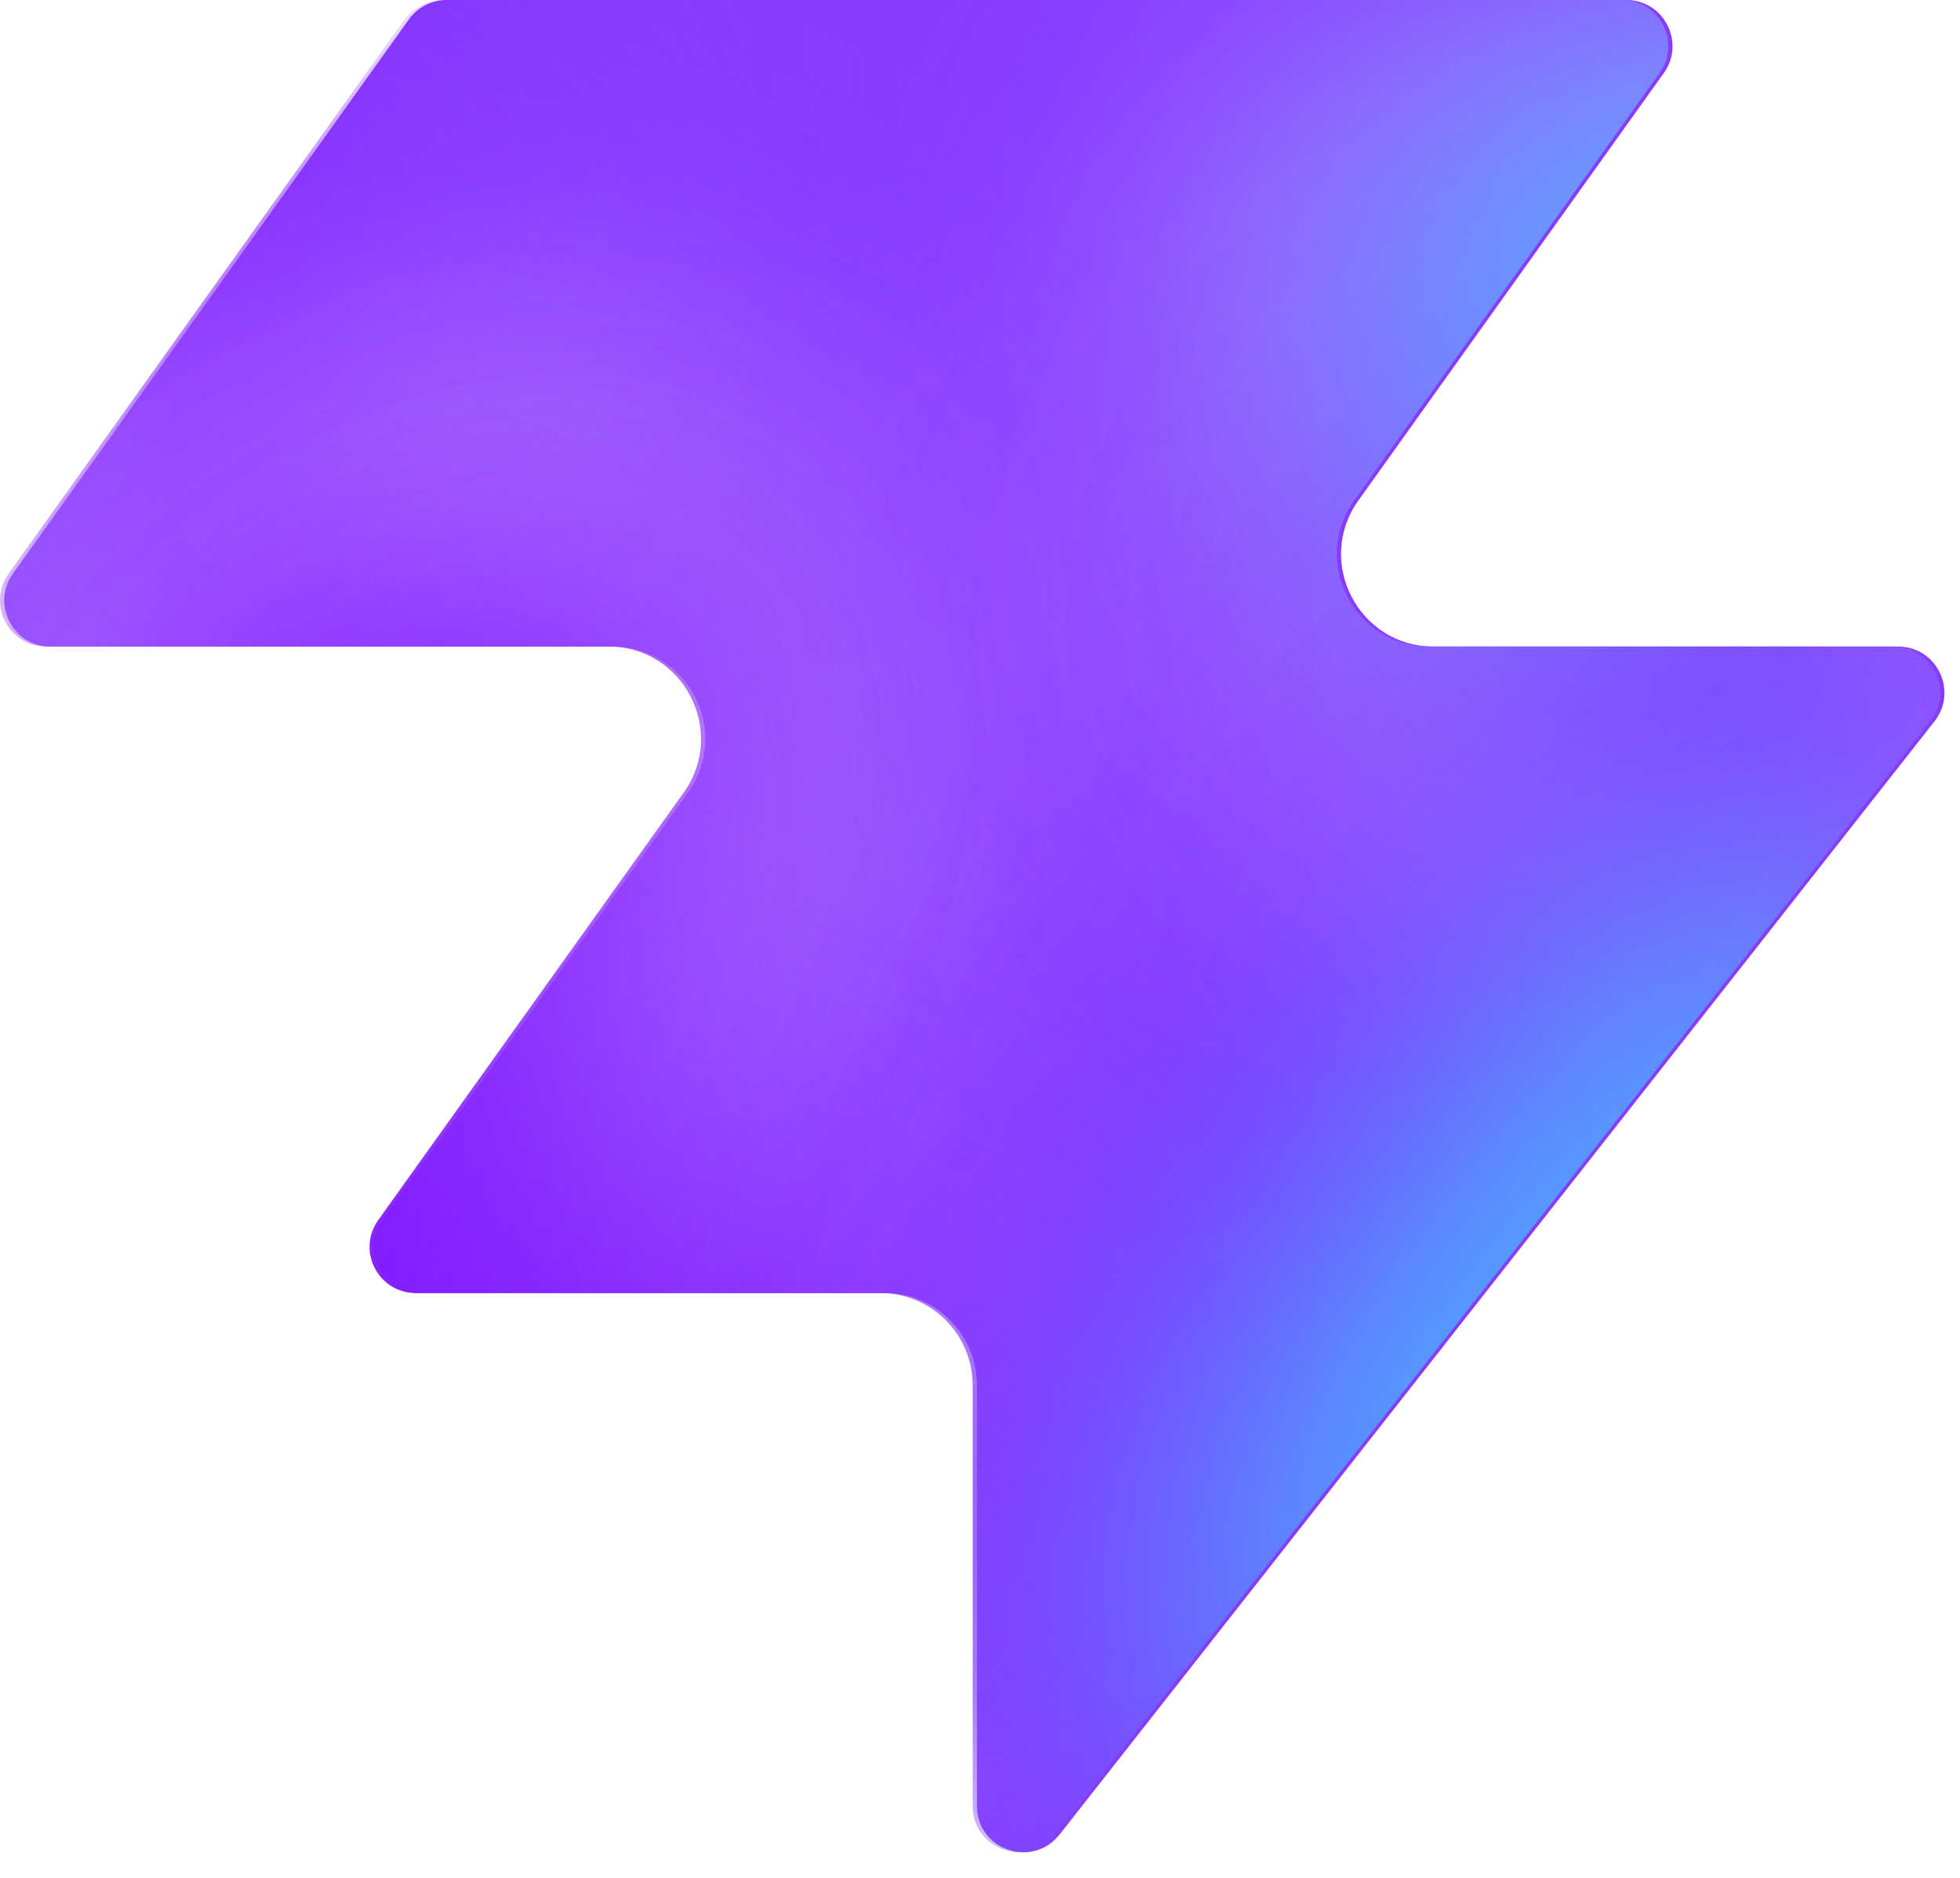
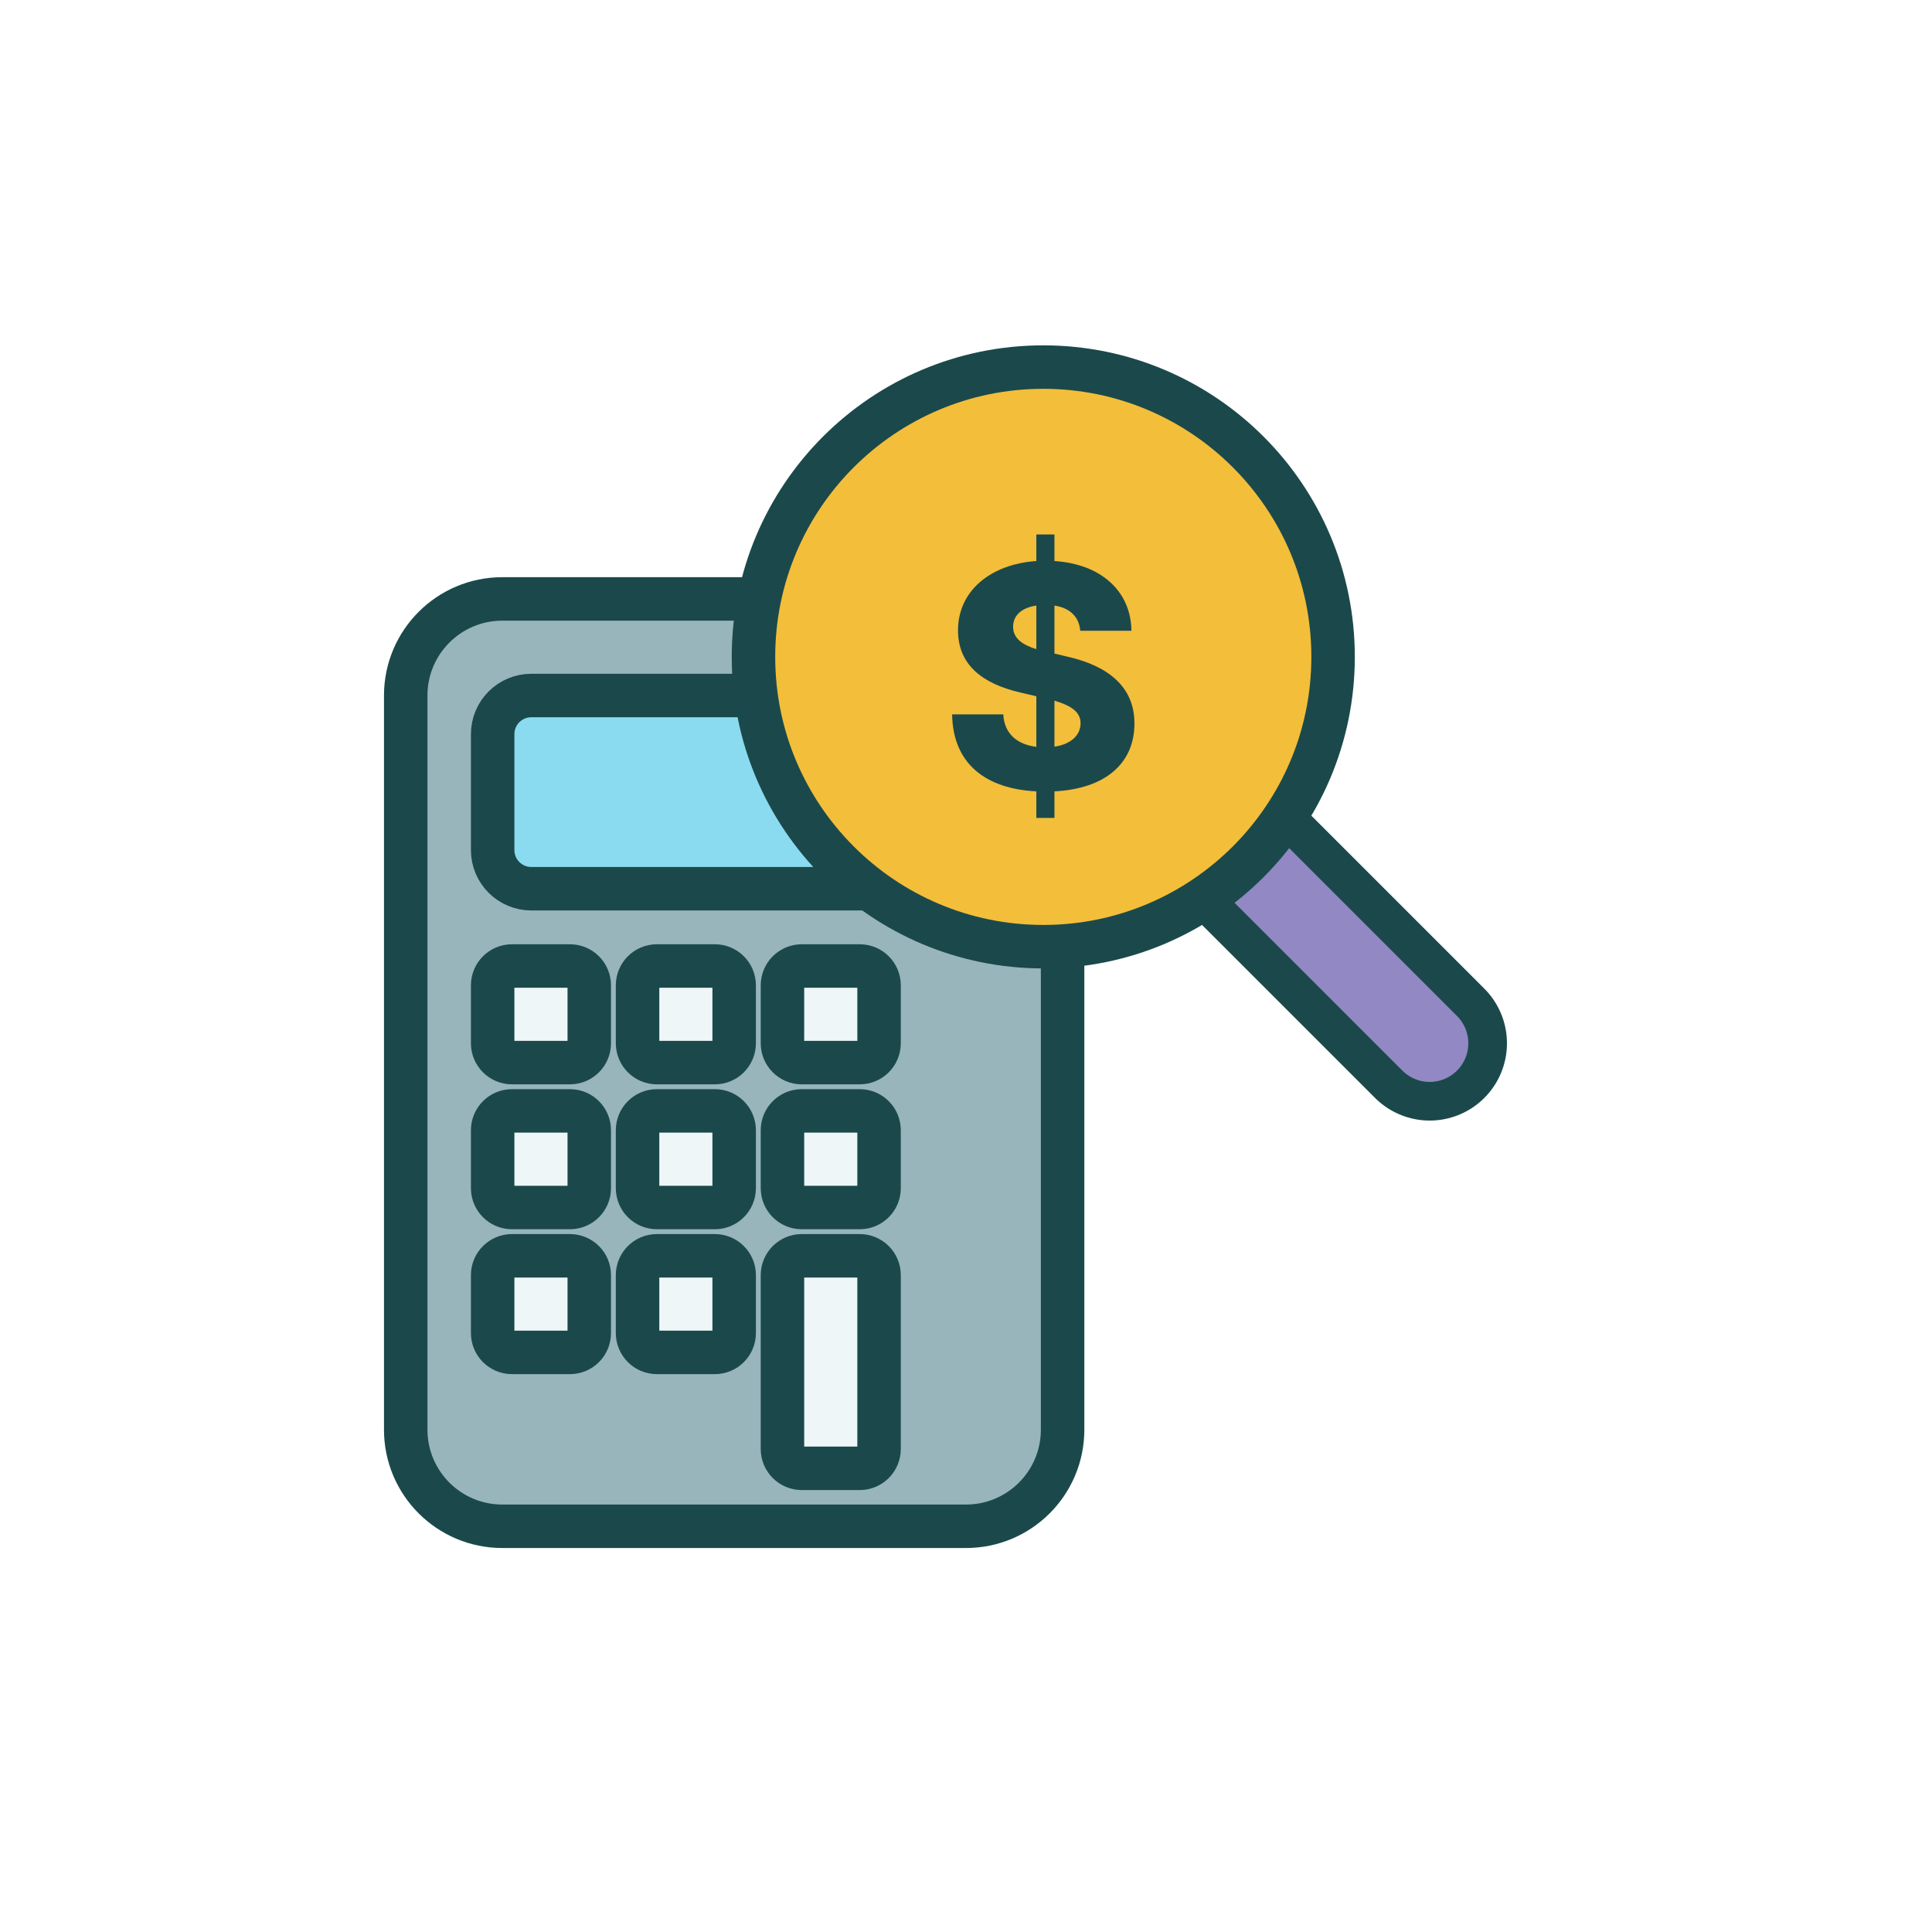
- <svg xmlns="http://www.w3.org/2000/svg" width="48" height="46" fill="none" viewBox="0 0 48 46">
-   <path fill="#863bff" d="M25.946 44.938c-.664.845-2.021.375-2.021-.698V33.937a2.26 2.26 0 0 0-2.262-2.262H10.287c-.92 0-1.456-1.04-.92-1.788l7.48-10.471c1.07-1.497 0-3.578-1.842-3.578H1.237c-.92 0-1.456-1.04-.92-1.788L10.013.474c.214-.297.556-.474.92-.474h28.894c.92 0 1.456 1.04.92 1.788l-7.48 10.471c-1.07 1.498 0 3.579 1.842 3.579h11.377c.943 0 1.473 1.088.89 1.83L25.947 44.94z" style="fill:#863bff;fill:color(display-p3 .525 .23 1);fill-opacity:1" />
-   <mask id="a" width="48" height="46" x="0" y="0" maskUnits="userSpaceOnUse" style="mask-type:alpha">
-     <path fill="#000" d="M25.842 44.938c-.664.844-2.021.375-2.021-.698V33.937a2.26 2.26 0 0 0-2.262-2.262H10.183c-.92 0-1.456-1.04-.92-1.788l7.48-10.471c1.07-1.498 0-3.579-1.842-3.579H1.133c-.92 0-1.456-1.04-.92-1.787L9.91.473c.214-.297.556-.474.92-.474h28.894c.92 0 1.456 1.04.92 1.788l-7.48 10.471c-1.07 1.498 0 3.578 1.842 3.578h11.377c.943 0 1.473 1.088.89 1.832L25.843 44.94z" style="fill:#000;fill-opacity:1" />
-   </mask>
-   <g mask="url(#a)">
-     <g filter="url(#b)">
-       <ellipse cx="5.508" cy="14.704" fill="#ede6ff" rx="5.508" ry="14.704" style="fill:#ede6ff;fill:color(display-p3 .927 .903 1);fill-opacity:1" transform="matrix(.00324 1 1 -.00324 -4.47 31.516)" />
-     </g>
-     <g filter="url(#c)">
-       <ellipse cx="10.399" cy="29.851" fill="#ede6ff" rx="10.399" ry="29.851" style="fill:#ede6ff;fill:color(display-p3 .927 .903 1);fill-opacity:1" transform="matrix(.00324 1 1 -.00324 -39.328 7.883)" />
-     </g>
-     <g filter="url(#d)">
-       <ellipse cx="5.508" cy="30.487" fill="#7e14ff" rx="5.508" ry="30.487" style="fill:#7e14ff;fill:color(display-p3 .492 .077 1);fill-opacity:1" transform="rotate(89.814 -25.913 -14.639)scale(1 -1)" />
-     </g>
-     <g filter="url(#e)">
-       <ellipse cx="5.508" cy="30.599" fill="#7e14ff" rx="5.508" ry="30.599" style="fill:#7e14ff;fill:color(display-p3 .492 .077 1);fill-opacity:1" transform="rotate(89.814 -32.644 -3.334)scale(1 -1)" />
-     </g>
-     <g filter="url(#f)">
-       <ellipse cx="5.508" cy="30.599" fill="#7e14ff" rx="5.508" ry="30.599" style="fill:#7e14ff;fill:color(display-p3 .492 .077 1);fill-opacity:1" transform="matrix(.00324 1 1 -.00324 -34.34 30.47)" />
-     </g>
-     <g filter="url(#g)">
-       <ellipse cx="14.072" cy="22.078" fill="#ede6ff" rx="14.072" ry="22.078" style="fill:#ede6ff;fill:color(display-p3 .927 .903 1);fill-opacity:1" transform="rotate(93.35 24.506 48.493)scale(-1 1)" />
-     </g>
-     <g filter="url(#h)">
-       <ellipse cx="3.47" cy="21.501" fill="#7e14ff" rx="3.47" ry="21.501" style="fill:#7e14ff;fill:color(display-p3 .492 .077 1);fill-opacity:1" transform="rotate(89.009 28.708 47.59)scale(-1 1)" />
-     </g>
-     <g filter="url(#i)">
-       <ellipse cx="3.47" cy="21.501" fill="#7e14ff" rx="3.47" ry="21.501" style="fill:#7e14ff;fill:color(display-p3 .492 .077 1);fill-opacity:1" transform="rotate(89.009 28.708 47.59)scale(-1 1)" />
-     </g>
-     <g filter="url(#j)">
-       <ellipse cx=".387" cy="8.972" fill="#7e14ff" rx="4.407" ry="29.108" style="fill:#7e14ff;fill:color(display-p3 .492 .077 1);fill-opacity:1" transform="rotate(39.51 .387 8.972)" />
-     </g>
-     <g filter="url(#k)">
-       <ellipse cx="47.523" cy="-6.092" fill="#7e14ff" rx="4.407" ry="29.108" style="fill:#7e14ff;fill:color(display-p3 .492 .077 1);fill-opacity:1" transform="rotate(37.892 47.523 -6.092)" />
-     </g>
-     <g filter="url(#l)">
-       <ellipse cx="41.412" cy="6.333" fill="#47bfff" rx="5.971" ry="9.665" style="fill:#47bfff;fill:color(display-p3 .28 .748 1);fill-opacity:1" transform="rotate(37.892 41.412 6.333)" />
-     </g>
-     <g filter="url(#m)">
-       <ellipse cx="-1.879" cy="38.332" fill="#7e14ff" rx="4.407" ry="29.108" style="fill:#7e14ff;fill:color(display-p3 .492 .077 1);fill-opacity:1" transform="rotate(37.892 -1.88 38.332)" />
-     </g>
-     <g filter="url(#n)">
-       <ellipse cx="-1.879" cy="38.332" fill="#7e14ff" rx="4.407" ry="29.108" style="fill:#7e14ff;fill:color(display-p3 .492 .077 1);fill-opacity:1" transform="rotate(37.892 -1.88 38.332)" />
-     </g>
-     <g filter="url(#o)">
-       <ellipse cx="35.651" cy="29.907" fill="#7e14ff" rx="4.407" ry="29.108" style="fill:#7e14ff;fill:color(display-p3 .492 .077 1);fill-opacity:1" transform="rotate(37.892 35.651 29.907)" />
-     </g>
-     <g filter="url(#p)">
-       <ellipse cx="38.418" cy="32.4" fill="#47bfff" rx="5.971" ry="15.297" style="fill:#47bfff;fill:color(display-p3 .28 .748 1);fill-opacity:1" transform="rotate(37.892 38.418 32.4)" />
-     </g>
-   </g>
+ <svg xmlns="http://www.w3.org/2000/svg" viewBox="0 0 200 200" width="100%" height="100%">
  <defs>
-     <filter id="b" width="60.045" height="41.654" x="-19.77" y="16.149" color-interpolation-filters="sRGB" filterUnits="userSpaceOnUse">
-       <feFlood flood-opacity="0" result="BackgroundImageFix" />
-       <feBlend in="SourceGraphic" in2="BackgroundImageFix" result="shape" />
-       <feGaussianBlur result="effect1_foregroundBlur_2002_17158" stdDeviation="7.659" />
-     </filter>
-     <filter id="c" width="90.34" height="51.437" x="-54.613" y="-7.533" color-interpolation-filters="sRGB" filterUnits="userSpaceOnUse">
-       <feFlood flood-opacity="0" result="BackgroundImageFix" />
-       <feBlend in="SourceGraphic" in2="BackgroundImageFix" result="shape" />
-       <feGaussianBlur result="effect1_foregroundBlur_2002_17158" stdDeviation="7.659" />
-     </filter>
-     <filter id="d" width="79.355" height="29.4" x="-49.64" y="2.03" color-interpolation-filters="sRGB" filterUnits="userSpaceOnUse">
-       <feFlood flood-opacity="0" result="BackgroundImageFix" />
-       <feBlend in="SourceGraphic" in2="BackgroundImageFix" result="shape" />
-       <feGaussianBlur result="effect1_foregroundBlur_2002_17158" stdDeviation="4.596" />
-     </filter>
-     <filter id="e" width="79.579" height="29.4" x="-45.045" y="20.029" color-interpolation-filters="sRGB" filterUnits="userSpaceOnUse">
-       <feFlood flood-opacity="0" result="BackgroundImageFix" />
-       <feBlend in="SourceGraphic" in2="BackgroundImageFix" result="shape" />
-       <feGaussianBlur result="effect1_foregroundBlur_2002_17158" stdDeviation="4.596" />
-     </filter>
-     <filter id="f" width="79.579" height="29.4" x="-43.513" y="21.178" color-interpolation-filters="sRGB" filterUnits="userSpaceOnUse">
-       <feFlood flood-opacity="0" result="BackgroundImageFix" />
-       <feBlend in="SourceGraphic" in2="BackgroundImageFix" result="shape" />
-       <feGaussianBlur result="effect1_foregroundBlur_2002_17158" stdDeviation="4.596" />
-     </filter>
-     <filter id="g" width="74.749" height="58.852" x="15.756" y="-17.901" color-interpolation-filters="sRGB" filterUnits="userSpaceOnUse">
-       <feFlood flood-opacity="0" result="BackgroundImageFix" />
-       <feBlend in="SourceGraphic" in2="BackgroundImageFix" result="shape" />
-       <feGaussianBlur result="effect1_foregroundBlur_2002_17158" stdDeviation="7.659" />
-     </filter>
-     <filter id="h" width="61.377" height="25.362" x="23.548" y="2.284" color-interpolation-filters="sRGB" filterUnits="userSpaceOnUse">
-       <feFlood flood-opacity="0" result="BackgroundImageFix" />
-       <feBlend in="SourceGraphic" in2="BackgroundImageFix" result="shape" />
-       <feGaussianBlur result="effect1_foregroundBlur_2002_17158" stdDeviation="4.596" />
-     </filter>
-     <filter id="i" width="61.377" height="25.362" x="23.548" y="2.284" color-interpolation-filters="sRGB" filterUnits="userSpaceOnUse">
-       <feFlood flood-opacity="0" result="BackgroundImageFix" />
-       <feBlend in="SourceGraphic" in2="BackgroundImageFix" result="shape" />
-       <feGaussianBlur result="effect1_foregroundBlur_2002_17158" stdDeviation="4.596" />
-     </filter>
-     <filter id="j" width="56.045" height="63.649" x="-27.636" y="-22.853" color-interpolation-filters="sRGB" filterUnits="userSpaceOnUse">
-       <feFlood flood-opacity="0" result="BackgroundImageFix" />
-       <feBlend in="SourceGraphic" in2="BackgroundImageFix" result="shape" />
-       <feGaussianBlur result="effect1_foregroundBlur_2002_17158" stdDeviation="4.596" />
-     </filter>
-     <filter id="k" width="54.814" height="64.646" x="20.116" y="-38.415" color-interpolation-filters="sRGB" filterUnits="userSpaceOnUse">
-       <feFlood flood-opacity="0" result="BackgroundImageFix" />
-       <feBlend in="SourceGraphic" in2="BackgroundImageFix" result="shape" />
-       <feGaussianBlur result="effect1_foregroundBlur_2002_17158" stdDeviation="4.596" />
-     </filter>
-     <filter id="l" width="33.541" height="35.313" x="24.641" y="-11.323" color-interpolation-filters="sRGB" filterUnits="userSpaceOnUse">
-       <feFlood flood-opacity="0" result="BackgroundImageFix" />
-       <feBlend in="SourceGraphic" in2="BackgroundImageFix" result="shape" />
-       <feGaussianBlur result="effect1_foregroundBlur_2002_17158" stdDeviation="4.596" />
-     </filter>
-     <filter id="m" width="54.814" height="64.646" x="-29.286" y="6.009" color-interpolation-filters="sRGB" filterUnits="userSpaceOnUse">
-       <feFlood flood-opacity="0" result="BackgroundImageFix" />
-       <feBlend in="SourceGraphic" in2="BackgroundImageFix" result="shape" />
-       <feGaussianBlur result="effect1_foregroundBlur_2002_17158" stdDeviation="4.596" />
-     </filter>
-     <filter id="n" width="54.814" height="64.646" x="-29.286" y="6.009" color-interpolation-filters="sRGB" filterUnits="userSpaceOnUse">
-       <feFlood flood-opacity="0" result="BackgroundImageFix" />
-       <feBlend in="SourceGraphic" in2="BackgroundImageFix" result="shape" />
-       <feGaussianBlur result="effect1_foregroundBlur_2002_17158" stdDeviation="4.596" />
-     </filter>
-     <filter id="o" width="54.814" height="64.646" x="8.244" y="-2.416" color-interpolation-filters="sRGB" filterUnits="userSpaceOnUse">
-       <feFlood flood-opacity="0" result="BackgroundImageFix" />
-       <feBlend in="SourceGraphic" in2="BackgroundImageFix" result="shape" />
-       <feGaussianBlur result="effect1_foregroundBlur_2002_17158" stdDeviation="4.596" />
-     </filter>
-     <filter id="p" width="39.409" height="43.623" x="18.713" y="10.588" color-interpolation-filters="sRGB" filterUnits="userSpaceOnUse">
-       <feFlood flood-opacity="0" result="BackgroundImageFix" />
-       <feBlend in="SourceGraphic" in2="BackgroundImageFix" result="shape" />
-       <feGaussianBlur result="effect1_foregroundBlur_2002_17158" stdDeviation="4.596" />
-     </filter>
+     <style>
+       .outline { stroke: #1b494b; stroke-width: 4.5; stroke-linecap: round; stroke-linejoin: round; }
+       .fill-calc { fill: #97b5ba; }
+       .fill-screen { fill: #8adbf0; }
+       .fill-btn { fill: #eef6f7; }
+       .fill-coin { fill: #f3be3a; }
+       .fill-handle { fill: #9188c4; }
+       .text-dollar { font-family: 'Inter', system-ui, -apple-system, sans-serif; font-weight: 800; fill: #1b494b; font-size: 32px; text-anchor: middle; dominant-baseline: central; }
+     </style>
  </defs>
+   <rect x="42" y="62" width="68" height="96" rx="10" class="fill-calc outline" />
+   <rect x="51" y="72" width="50" height="20" rx="4" class="fill-screen outline" />
+   <rect x="51" y="100" width="10" height="10" rx="2" class="fill-btn outline" />
+   <rect x="66" y="100" width="10" height="10" rx="2" class="fill-btn outline" />
+   <rect x="81" y="100" width="10" height="10" rx="2" class="fill-btn outline" />
+   <rect x="51" y="115" width="10" height="10" rx="2" class="fill-btn outline" />
+   <rect x="66" y="115" width="10" height="10" rx="2" class="fill-btn outline" />
+   <rect x="81" y="115" width="10" height="10" rx="2" class="fill-btn outline" />
+   <rect x="51" y="130" width="10" height="10" rx="2" class="fill-btn outline" />
+   <rect x="66" y="130" width="10" height="10" rx="2" class="fill-btn outline" />
+   <rect x="81" y="130" width="10" height="22" rx="2" class="fill-btn outline" />
+   <path d="M 124 84 L 148 108" stroke="#1b494b" stroke-width="16" stroke-linecap="round" />
+   <path d="M 124 84 L 148 108" stroke="#9188c4" stroke-width="8" stroke-linecap="round" />
+   <circle cx="108" cy="68" r="30" class="fill-coin outline" />
+   <text x="108" y="70" class="text-dollar">$</text>
</svg>
